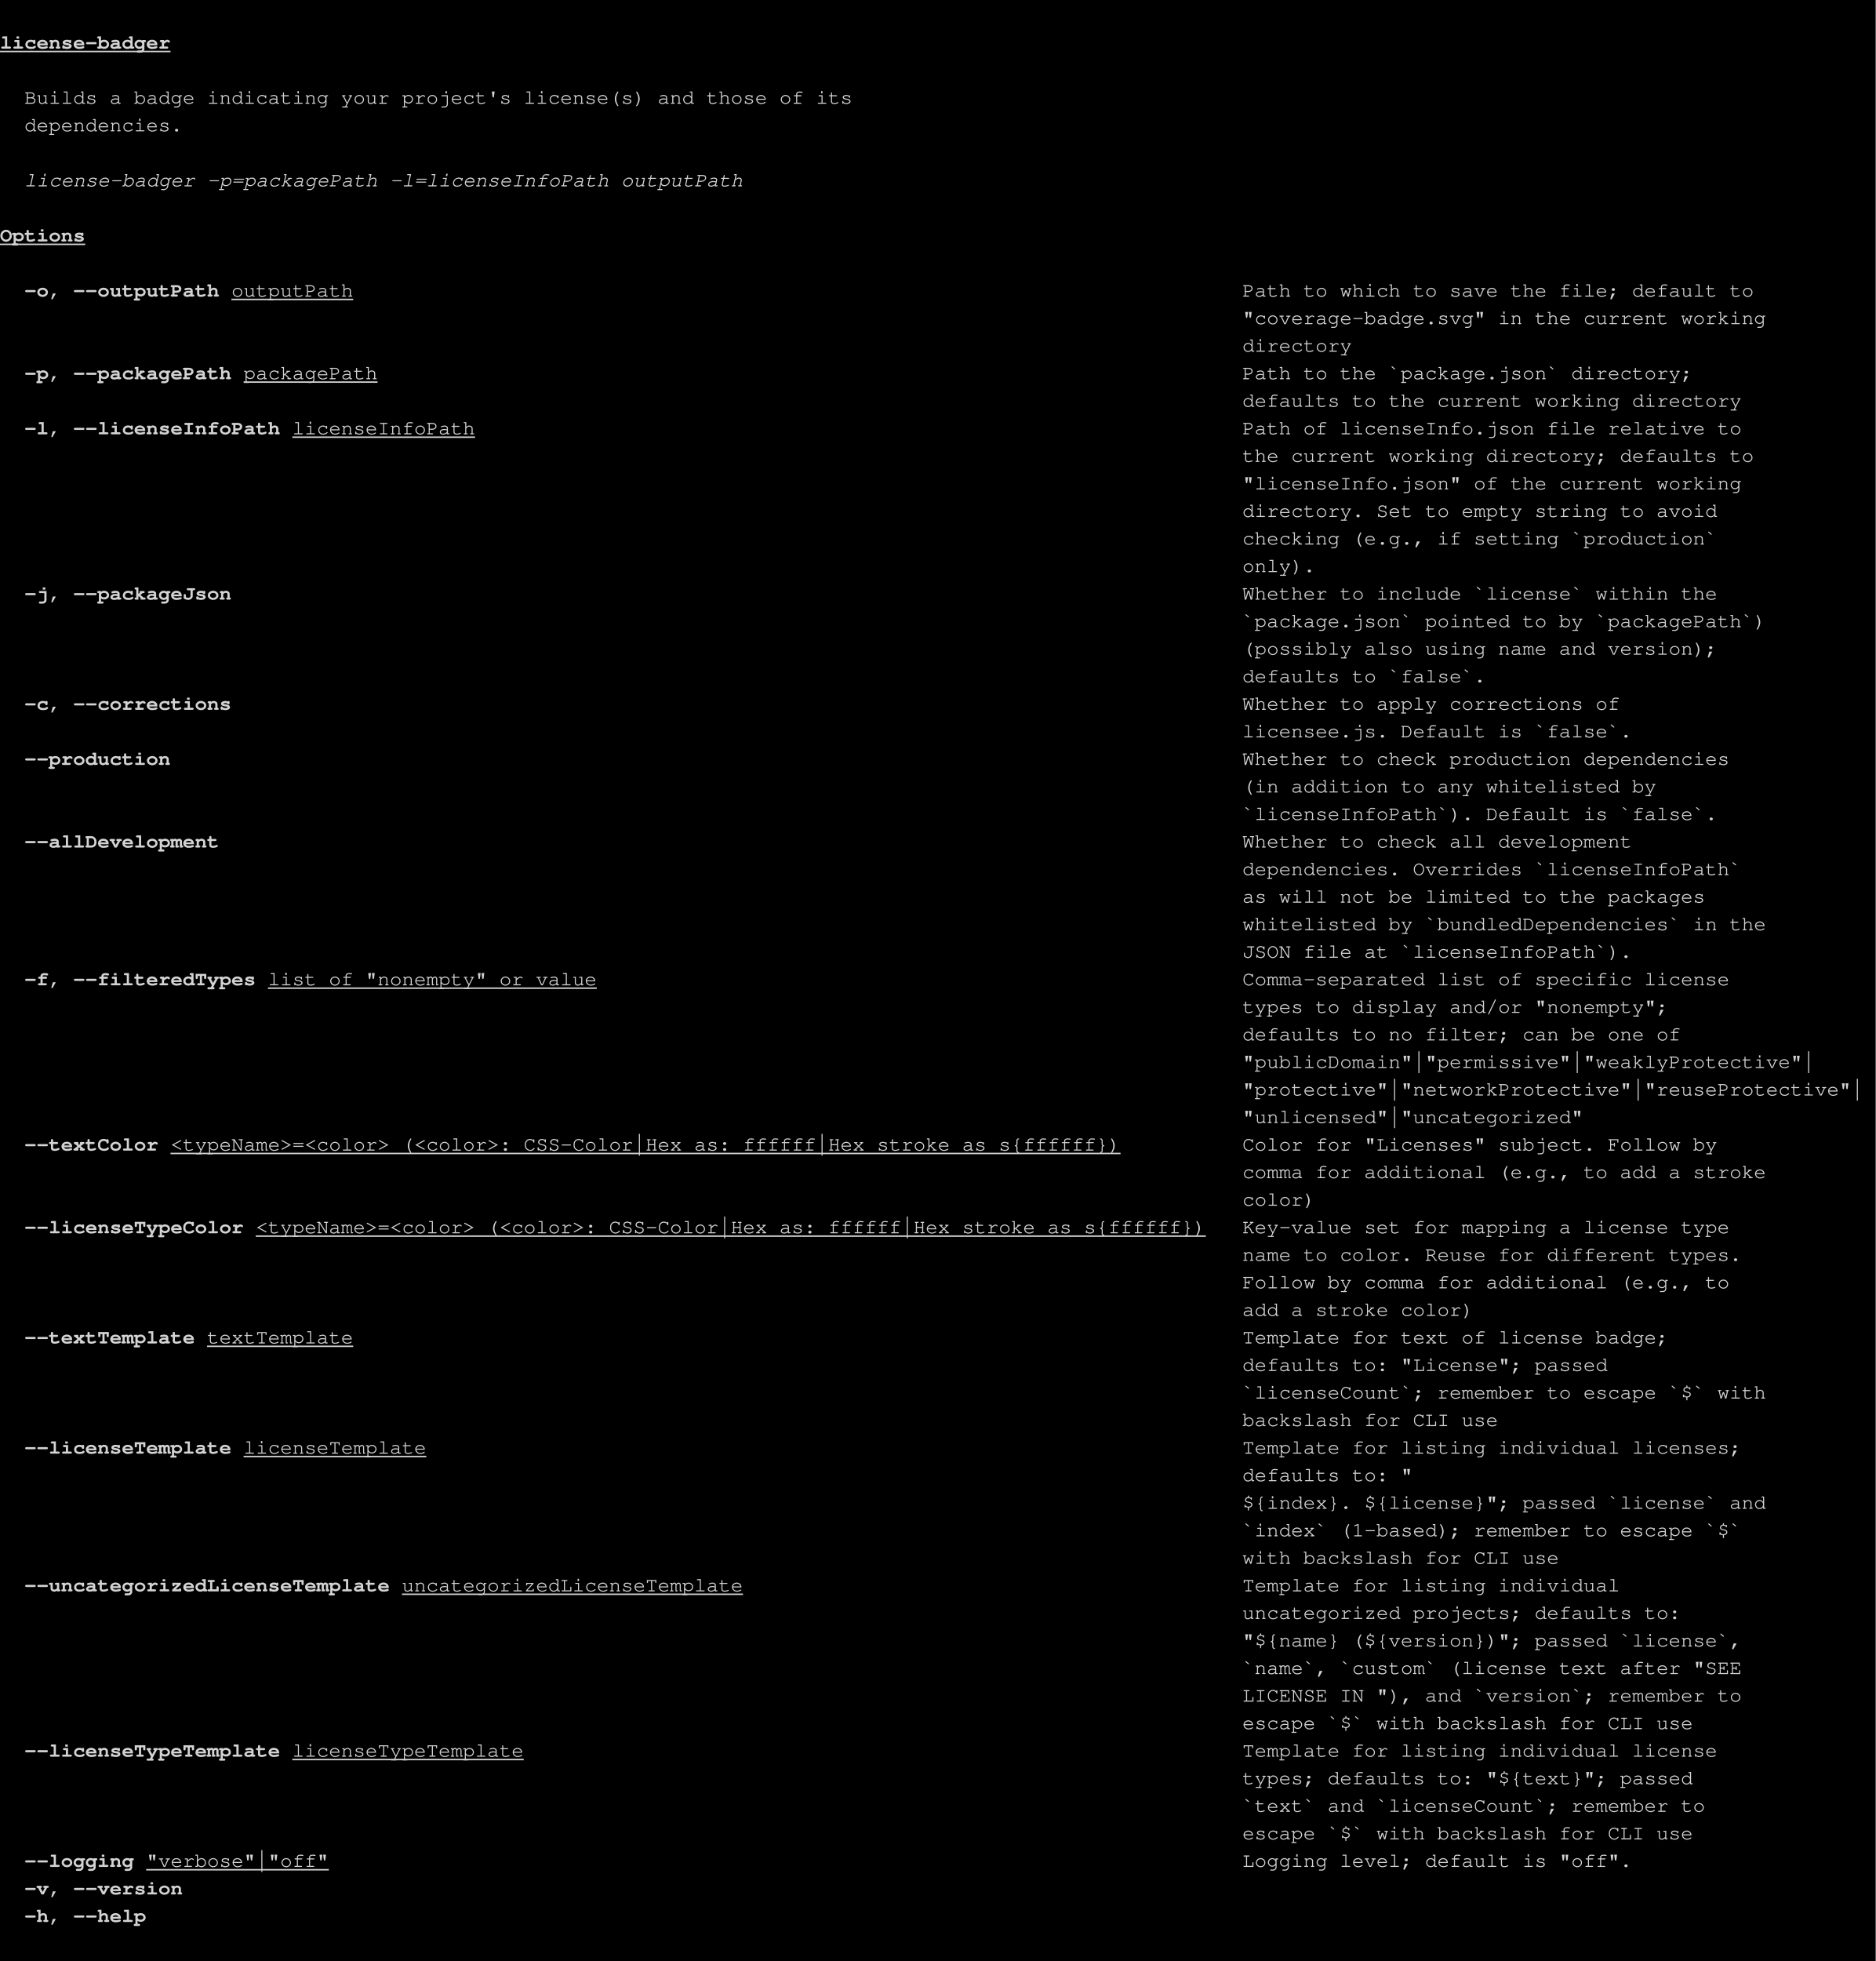
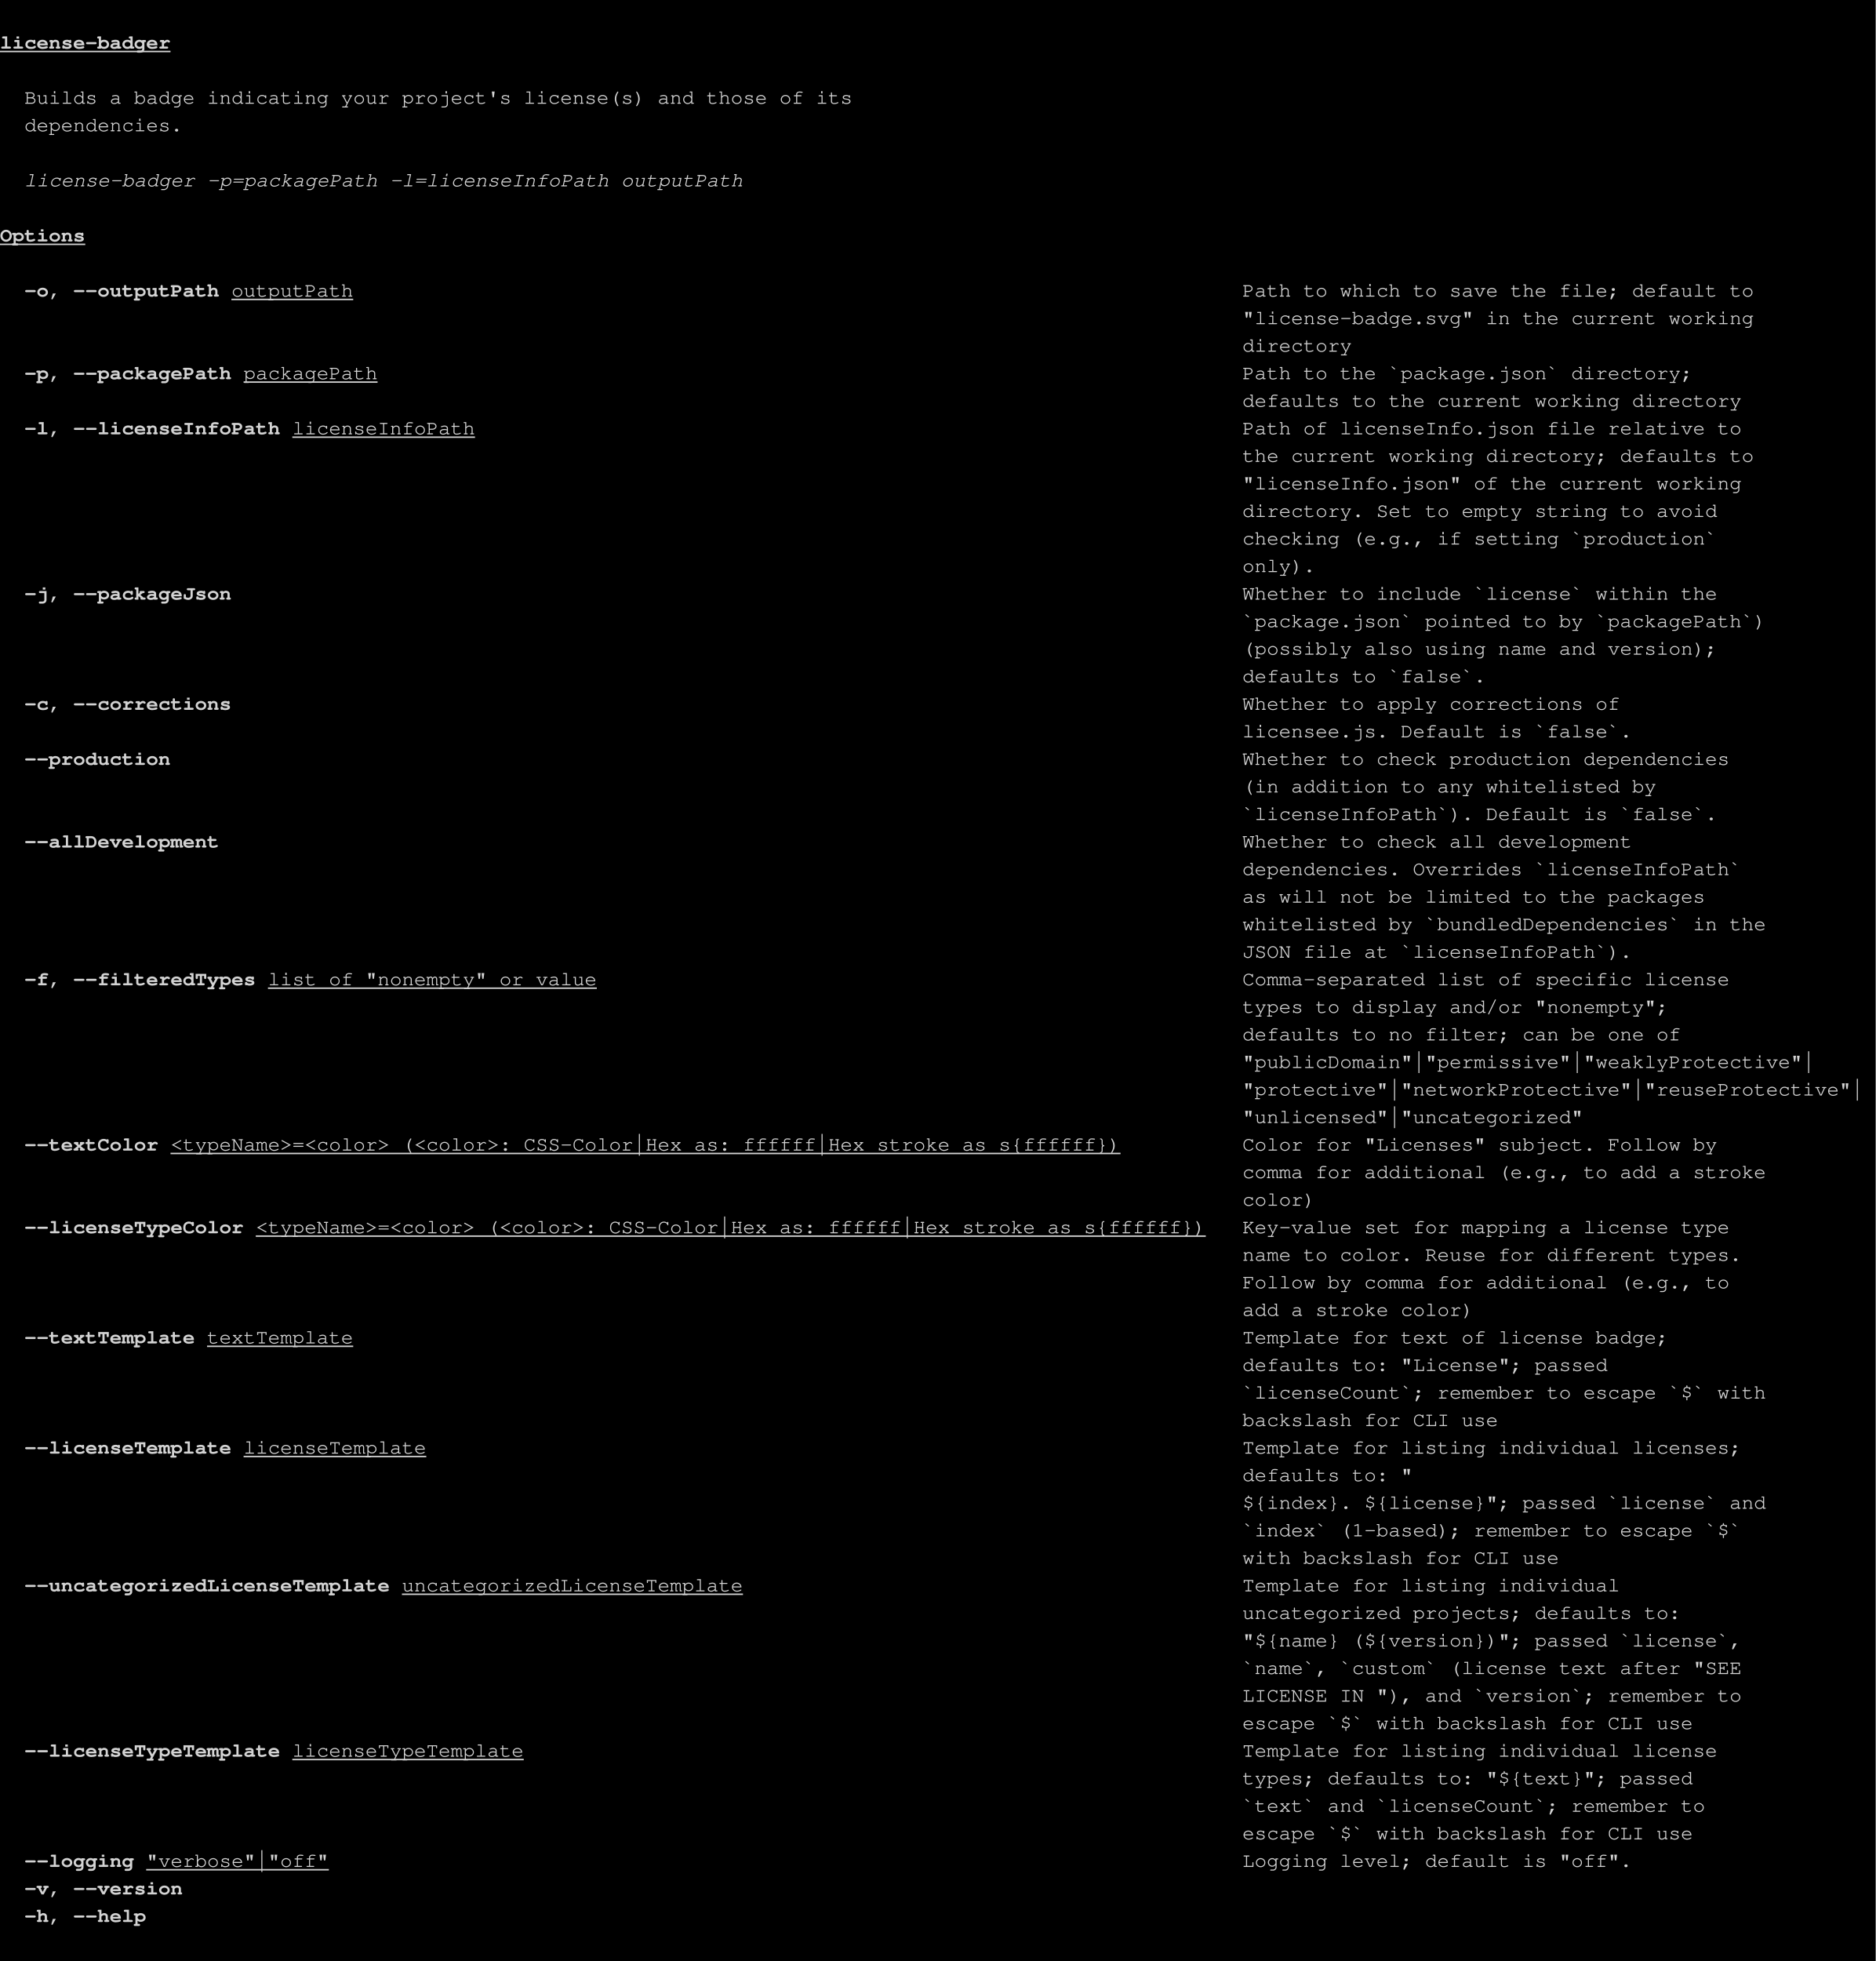
<svg xmlns="http://www.w3.org/2000/svg" viewBox="0, 0, 1293.81, 1352.45" font-family="SauceCodePro Nerd Font, Source Code Pro, Courier" font-size="14">
  <g fill="#D3D3D3">
    <rect x="0" y="0" width="1293.81" height="1352.45" fill="#000000" />
    <path d="M0,35.515 L117.619,35.515 Z" stroke="#D3D3D3" />
    <text x="0" y="33.55" font-weight="bold">license-badger</text>
    <text x="16.8" y="71.55">  Builds a badge indicating your project's license(s) and those of its          </text>
    <text x="16.8" y="90.55">  dependencies.                                                                 </text>
    <text x="16.8" y="128.55" font-style="italic">license-badger -p=packagePath -l=licenseInfoPath outputPath</text>
    <path d="M0,168.515 L58.81,168.515 Z" stroke="#D3D3D3" />
    <text x="0" y="166.55" font-weight="bold">Options</text>
    <text x="16.8" y="204.55" font-weight="bold">-o</text>
    <text x="33.61" y="204.55">, </text>
    <text x="50.41" y="204.55" font-weight="bold">--outputPath</text>
    <path d="M159.626,206.515 L243.64,206.515 Z" stroke="#D3D3D3" />
    <text x="159.63" y="204.55">outputPath</text>
    <text x="856.94" y="204.55">                                                                         Path to which to save the file; default to  </text>
-     <text x="856.94" y="223.55">                                                                                                      "coverage-badge.svg" in the current working </text>
+     <text x="856.94" y="223.55">                                                                                                      "license-badge.svg" in the current working </text>
    <text x="856.94" y="242.55">                                                                                                      directory                                   </text>
    <text x="16.8" y="261.55" font-weight="bold">-p</text>
    <text x="33.61" y="261.55">, </text>
    <text x="50.41" y="261.55" font-weight="bold">--packagePath</text>
    <path d="M168.027,263.515 L260.442,263.515 Z" stroke="#D3D3D3" />
    <text x="168.03" y="261.55">packagePath</text>
    <text x="856.94" y="261.55">                                                                       Path to the `package.json` directory;       </text>
    <text x="856.94" y="280.55">                                                                                                      defaults to the current working directory   </text>
    <text x="16.8" y="299.55" font-weight="bold">-l</text>
    <text x="33.61" y="299.55">, </text>
    <text x="50.41" y="299.55" font-weight="bold">--licenseInfoPath</text>
    <path d="M201.633,301.515 L327.653,301.515 Z" stroke="#D3D3D3" />
    <text x="201.63" y="299.55">licenseInfoPath</text>
    <text x="856.94" y="299.55">                                                               Path of licenseInfo.json file relative to   </text>
    <text x="856.94" y="318.55">                                                                                                      the current working directory; defaults to  </text>
    <text x="856.94" y="337.55">                                                                                                      "licenseInfo.json" of the current working   </text>
    <text x="856.94" y="356.55">                                                                                                      directory. Set to empty string to avoid     </text>
    <text x="856.94" y="375.55">                                                                                                      checking (e.g., if setting `production`     </text>
    <text x="856.94" y="394.55">                                                                                                      only).                                      </text>
    <text x="16.8" y="413.55" font-weight="bold">-j</text>
    <text x="33.61" y="413.55">, </text>
    <text x="50.41" y="413.55" font-weight="bold">--packageJson</text>
    <text x="856.94" y="413.55">                                                                                   Whether to include `license` within the     </text>
    <text x="856.94" y="432.55">                                                                                                      `package.json` pointed to by `packagePath`) </text>
    <text x="856.94" y="451.55">                                                                                                      (possibly also using name and version);     </text>
    <text x="856.94" y="470.55">                                                                                                      defaults to `false`.                        </text>
    <text x="16.8" y="489.55" font-weight="bold">-c</text>
    <text x="33.61" y="489.55">, </text>
    <text x="50.41" y="489.55" font-weight="bold">--corrections</text>
    <text x="856.94" y="489.55">                                                                                   Whether to apply corrections of             </text>
    <text x="856.94" y="508.55">                                                                                                      licensee.js. Default is `false`.            </text>
    <text x="16.8" y="527.55" font-weight="bold">--production</text>
    <text x="856.94" y="527.55">                                                                                        Whether to check production dependencies    </text>
    <text x="856.94" y="546.55">                                                                                                      (in addition to any whitelisted by          </text>
    <text x="856.94" y="565.55">                                                                                                      `licenseInfoPath`). Default is `false`.     </text>
    <text x="16.8" y="584.55" font-weight="bold">--allDevelopment</text>
    <text x="856.94" y="584.55">                                                                                    Whether to check all development            </text>
    <text x="856.94" y="603.55">                                                                                                      dependencies. Overrides `licenseInfoPath`   </text>
    <text x="856.94" y="622.55">                                                                                                      as will not be limited to the packages      </text>
    <text x="856.94" y="641.55">                                                                                                      whitelisted by `bundledDependencies` in the </text>
    <text x="856.94" y="660.55">                                                                                                      JSON file at `licenseInfoPath`).            </text>
    <text x="16.8" y="679.55" font-weight="bold">-f</text>
    <text x="33.61" y="679.55">, </text>
    <text x="50.41" y="679.55" font-weight="bold">--filteredTypes</text>
    <path d="M184.83,681.515 L411.667,681.515 Z" stroke="#D3D3D3" />
    <text x="184.83" y="679.55">list of "nonempty" or value</text>
    <text x="856.94" y="679.55">                                                     Comma-separated list of specific license    </text>
    <text x="856.94" y="698.55">                                                                                                      types to display and/or "nonempty";         </text>
    <text x="856.94" y="717.55">                                                                                                      defaults to no filter; can be one of        </text>
    <text x="856.94" y="736.55">                                                                                                      "publicDomain"|"permissive"|"weaklyProtective"| </text>
    <text x="856.94" y="755.55">                                                                                                      "protective"|"networkProtective"|"reuseProtective"| </text>
    <text x="856.94" y="774.55">                                                                                                      "unlicensed"|"uncategorized"                </text>
    <text x="16.8" y="793.55" font-weight="bold">--textColor</text>
    <path d="M117.619,795.515 L772.926,795.515 Z" stroke="#D3D3D3" />
    <text x="117.62" y="793.55">&lt;typeName&gt;=&lt;color&gt; (&lt;color&gt;: CSS-Color|Hex as: ffffff|Hex stroke as s{ffffff})</text>
    <text x="856.94" y="793.55">          Color for "Licenses" subject. Follow by     </text>
    <text x="856.94" y="812.55">                                                                                                      comma for additional (e.g., to add a stroke </text>
    <text x="856.94" y="831.55">                                                                                                      color)                                      </text>
    <text x="16.8" y="850.55" font-weight="bold">--licenseTypeColor</text>
    <path d="M176.429,852.515 L831.735,852.515 Z" stroke="#D3D3D3" />
    <text x="176.43" y="850.55">&lt;typeName&gt;=&lt;color&gt; (&lt;color&gt;: CSS-Color|Hex as: ffffff|Hex stroke as s{ffffff})</text>
    <text x="856.94" y="850.55">   Key-value set for mapping a license type    </text>
    <text x="856.94" y="869.55">                                                                                                      name to color. Reuse for different types.   </text>
    <text x="856.94" y="888.55">                                                                                                      Follow by comma for additional (e.g., to    </text>
    <text x="856.94" y="907.55">                                                                                                      add a stroke color)                         </text>
    <text x="16.8" y="926.55" font-weight="bold">--textTemplate</text>
    <path d="M142.823,928.515 L243.64,928.515 Z" stroke="#D3D3D3" />
    <text x="142.82" y="926.55">textTemplate</text>
    <text x="856.94" y="926.55">                                                                         Template for text of license badge;         </text>
    <text x="856.94" y="945.55">                                                                                                      defaults to: "License"; passed              </text>
    <text x="856.94" y="964.55">                                                                                                      `licenseCount`; remember to escape `$` with </text>
    <text x="856.94" y="983.55">                                                                                                      backslash for CLI use                       </text>
    <text x="16.8" y="1002.55" font-weight="bold">--licenseTemplate</text>
    <path d="M168.027,1004.515 L294.048,1004.515 Z" stroke="#D3D3D3" />
    <text x="168.03" y="1002.55">licenseTemplate</text>
    <text x="856.94" y="1002.55">                                                                   Template for listing individual licenses;   </text>
    <text x="856.94" y="1021.55">                                                                                                      defaults to: "                              </text>
    <text x="856.94" y="1040.55">                                                                                                      ${index}. ${license}"; passed `license` and </text>
    <text x="856.94" y="1059.55">                                                                                                      `index` (1-based); remember to escape `$`   </text>
    <text x="856.94" y="1078.55">                                                                                                      with backslash for CLI use                  </text>
    <text x="16.8" y="1097.55" font-weight="bold">--uncategorizedLicenseTemplate</text>
    <path d="M277.245,1099.515 L512.483,1099.515 Z" stroke="#D3D3D3" />
    <text x="277.25" y="1097.55">uncategorizedLicenseTemplate</text>
    <text x="856.94" y="1097.55">                                         Template for listing individual             </text>
    <text x="856.94" y="1116.55">                                                                                                      uncategorized projects; defaults to:        </text>
    <text x="856.94" y="1135.55">                                                                                                      "${name} (${version})"; passed `license`,   </text>
    <text x="856.94" y="1154.55">                                                                                                      `name`, `custom` (license text after "SEE   </text>
    <text x="856.94" y="1173.55">                                                                                                      LICENSE IN "), and `version`; remember to   </text>
    <text x="856.94" y="1192.55">                                                                                                      escape `$` with backslash for CLI use       </text>
    <text x="16.8" y="1211.55" font-weight="bold">--licenseTypeTemplate</text>
    <path d="M201.633,1213.515 L361.259,1213.515 Z" stroke="#D3D3D3" />
    <text x="201.63" y="1211.55">licenseTypeTemplate</text>
    <text x="856.94" y="1211.55">                                                           Template for listing individual license     </text>
    <text x="856.94" y="1230.55">                                                                                                      types; defaults to: "${text}"; passed       </text>
    <text x="856.94" y="1249.55">                                                                                                      `text` and `licenseCount`; remember to      </text>
    <text x="856.94" y="1268.55">                                                                                                      escape `$` with backslash for CLI use       </text>
    <text x="16.8" y="1287.55" font-weight="bold">--logging</text>
    <path d="M100.816,1289.515 L226.837,1289.515 Z" stroke="#D3D3D3" />
    <text x="100.82" y="1287.55">"verbose"|"off"</text>
    <text x="856.94" y="1287.55">                                                                           Logging level; default is "off".            </text>
    <text x="16.8" y="1306.55" font-weight="bold">-v</text>
    <text x="33.61" y="1306.55">, </text>
    <text x="50.41" y="1306.55" font-weight="bold">--version</text>
    <text x="16.8" y="1325.55" font-weight="bold">-h</text>
    <text x="33.61" y="1325.55">, </text>
    <text x="50.41" y="1325.55" font-weight="bold">--help</text>
  </g>
</svg>
